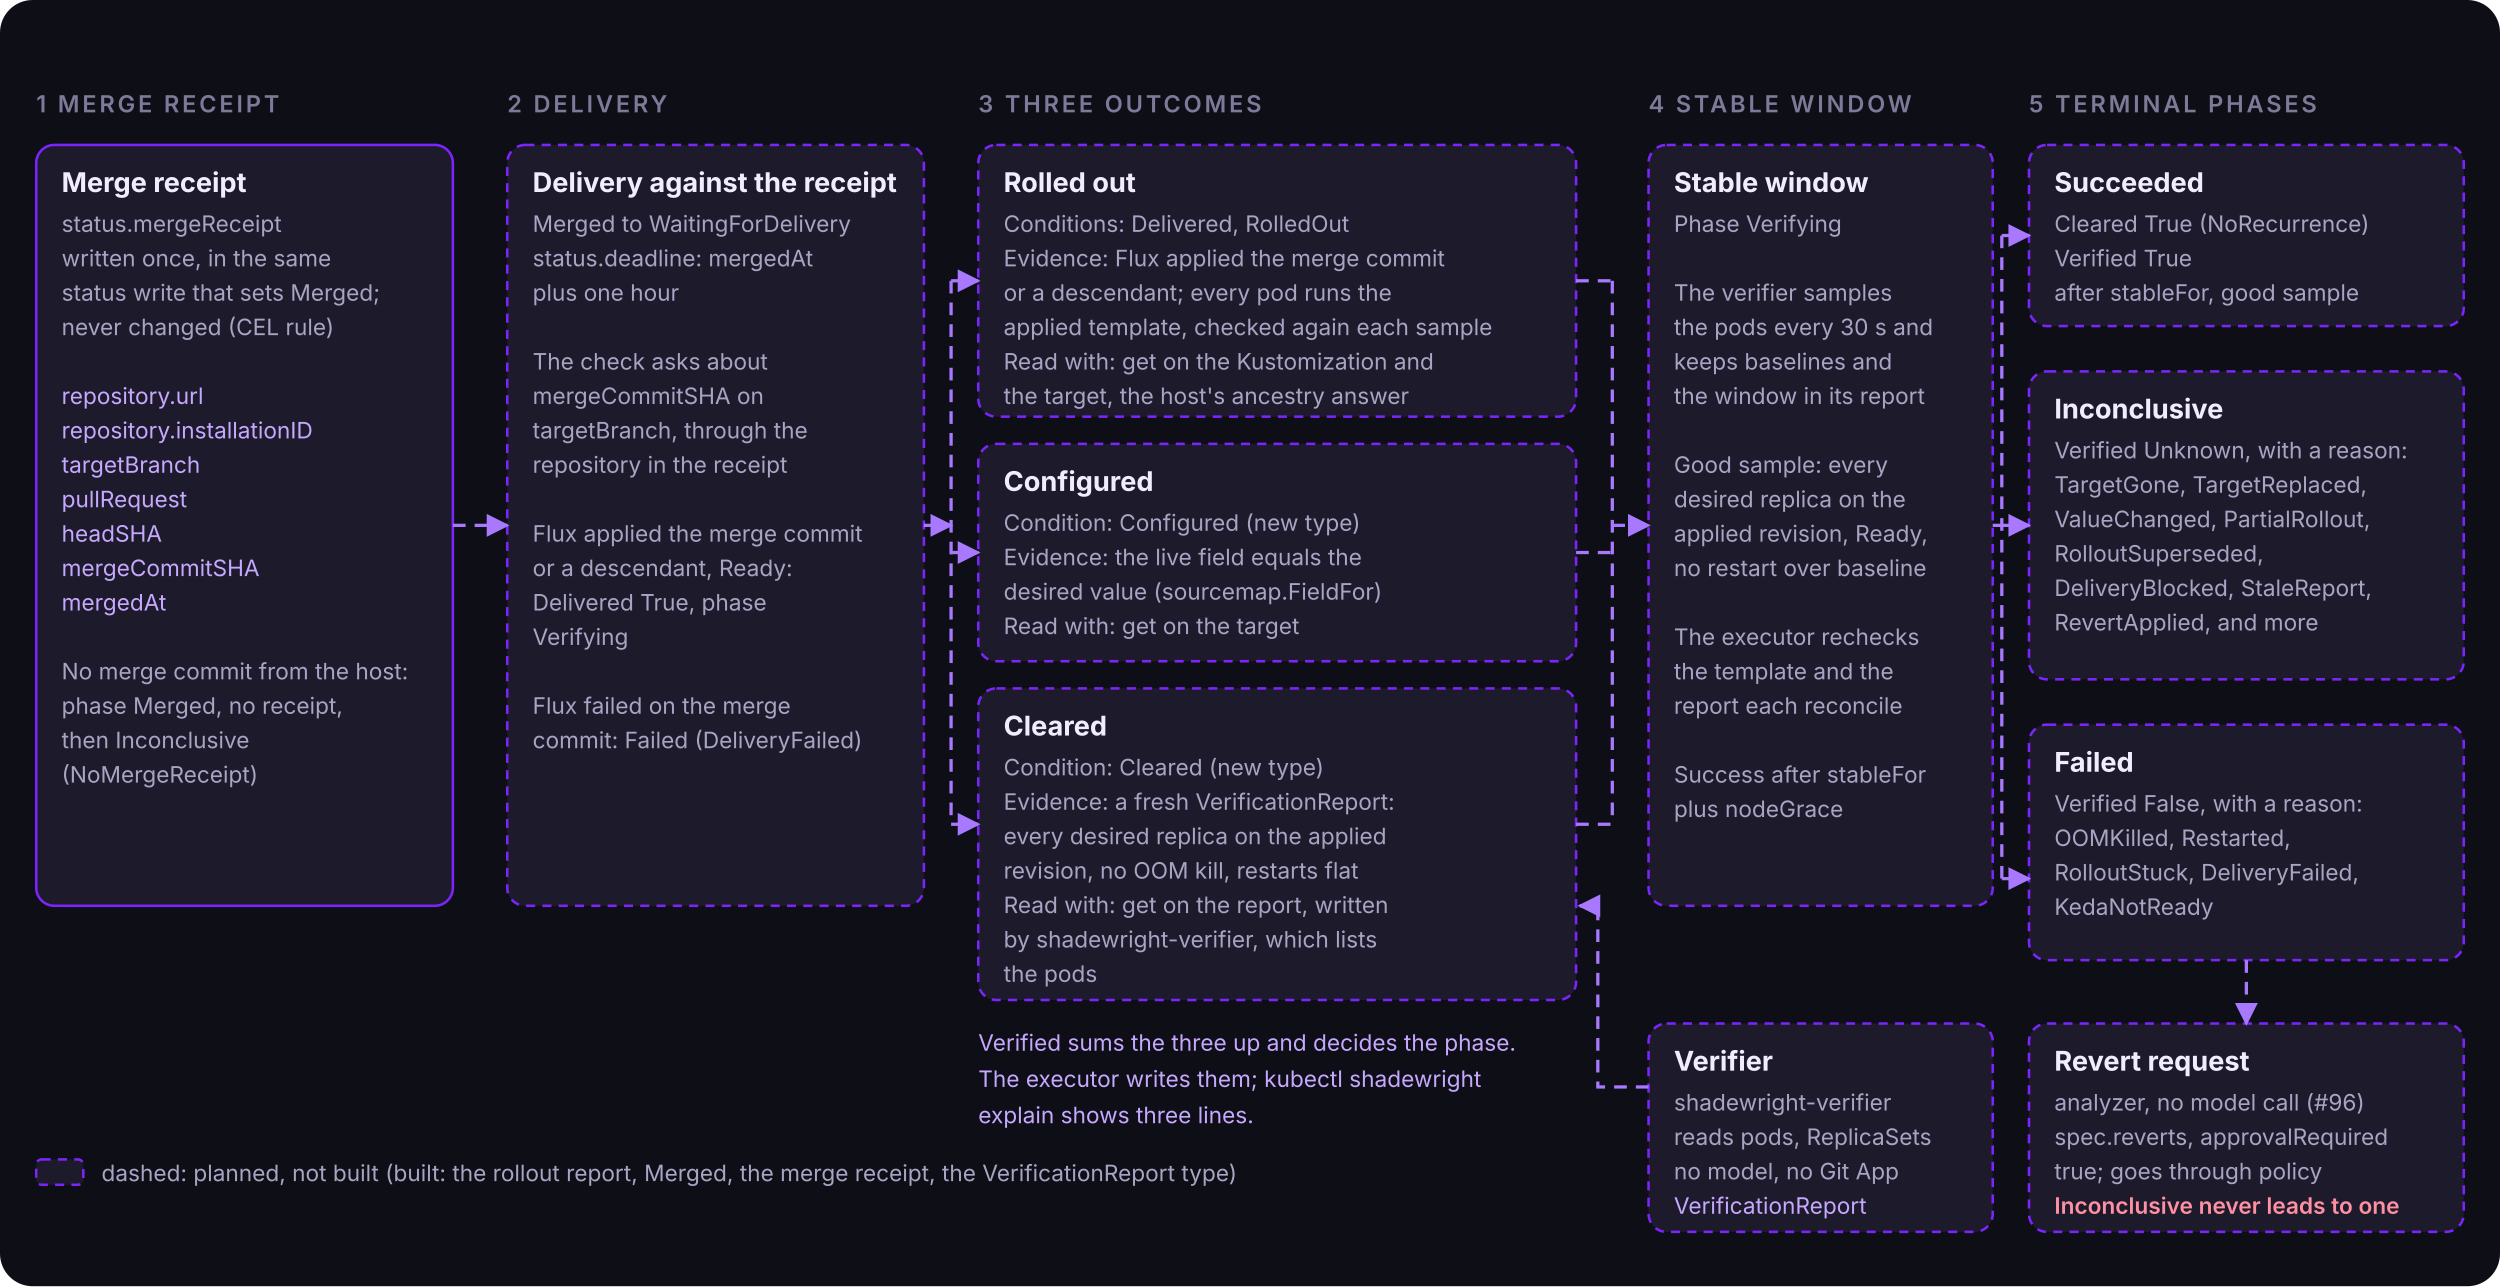
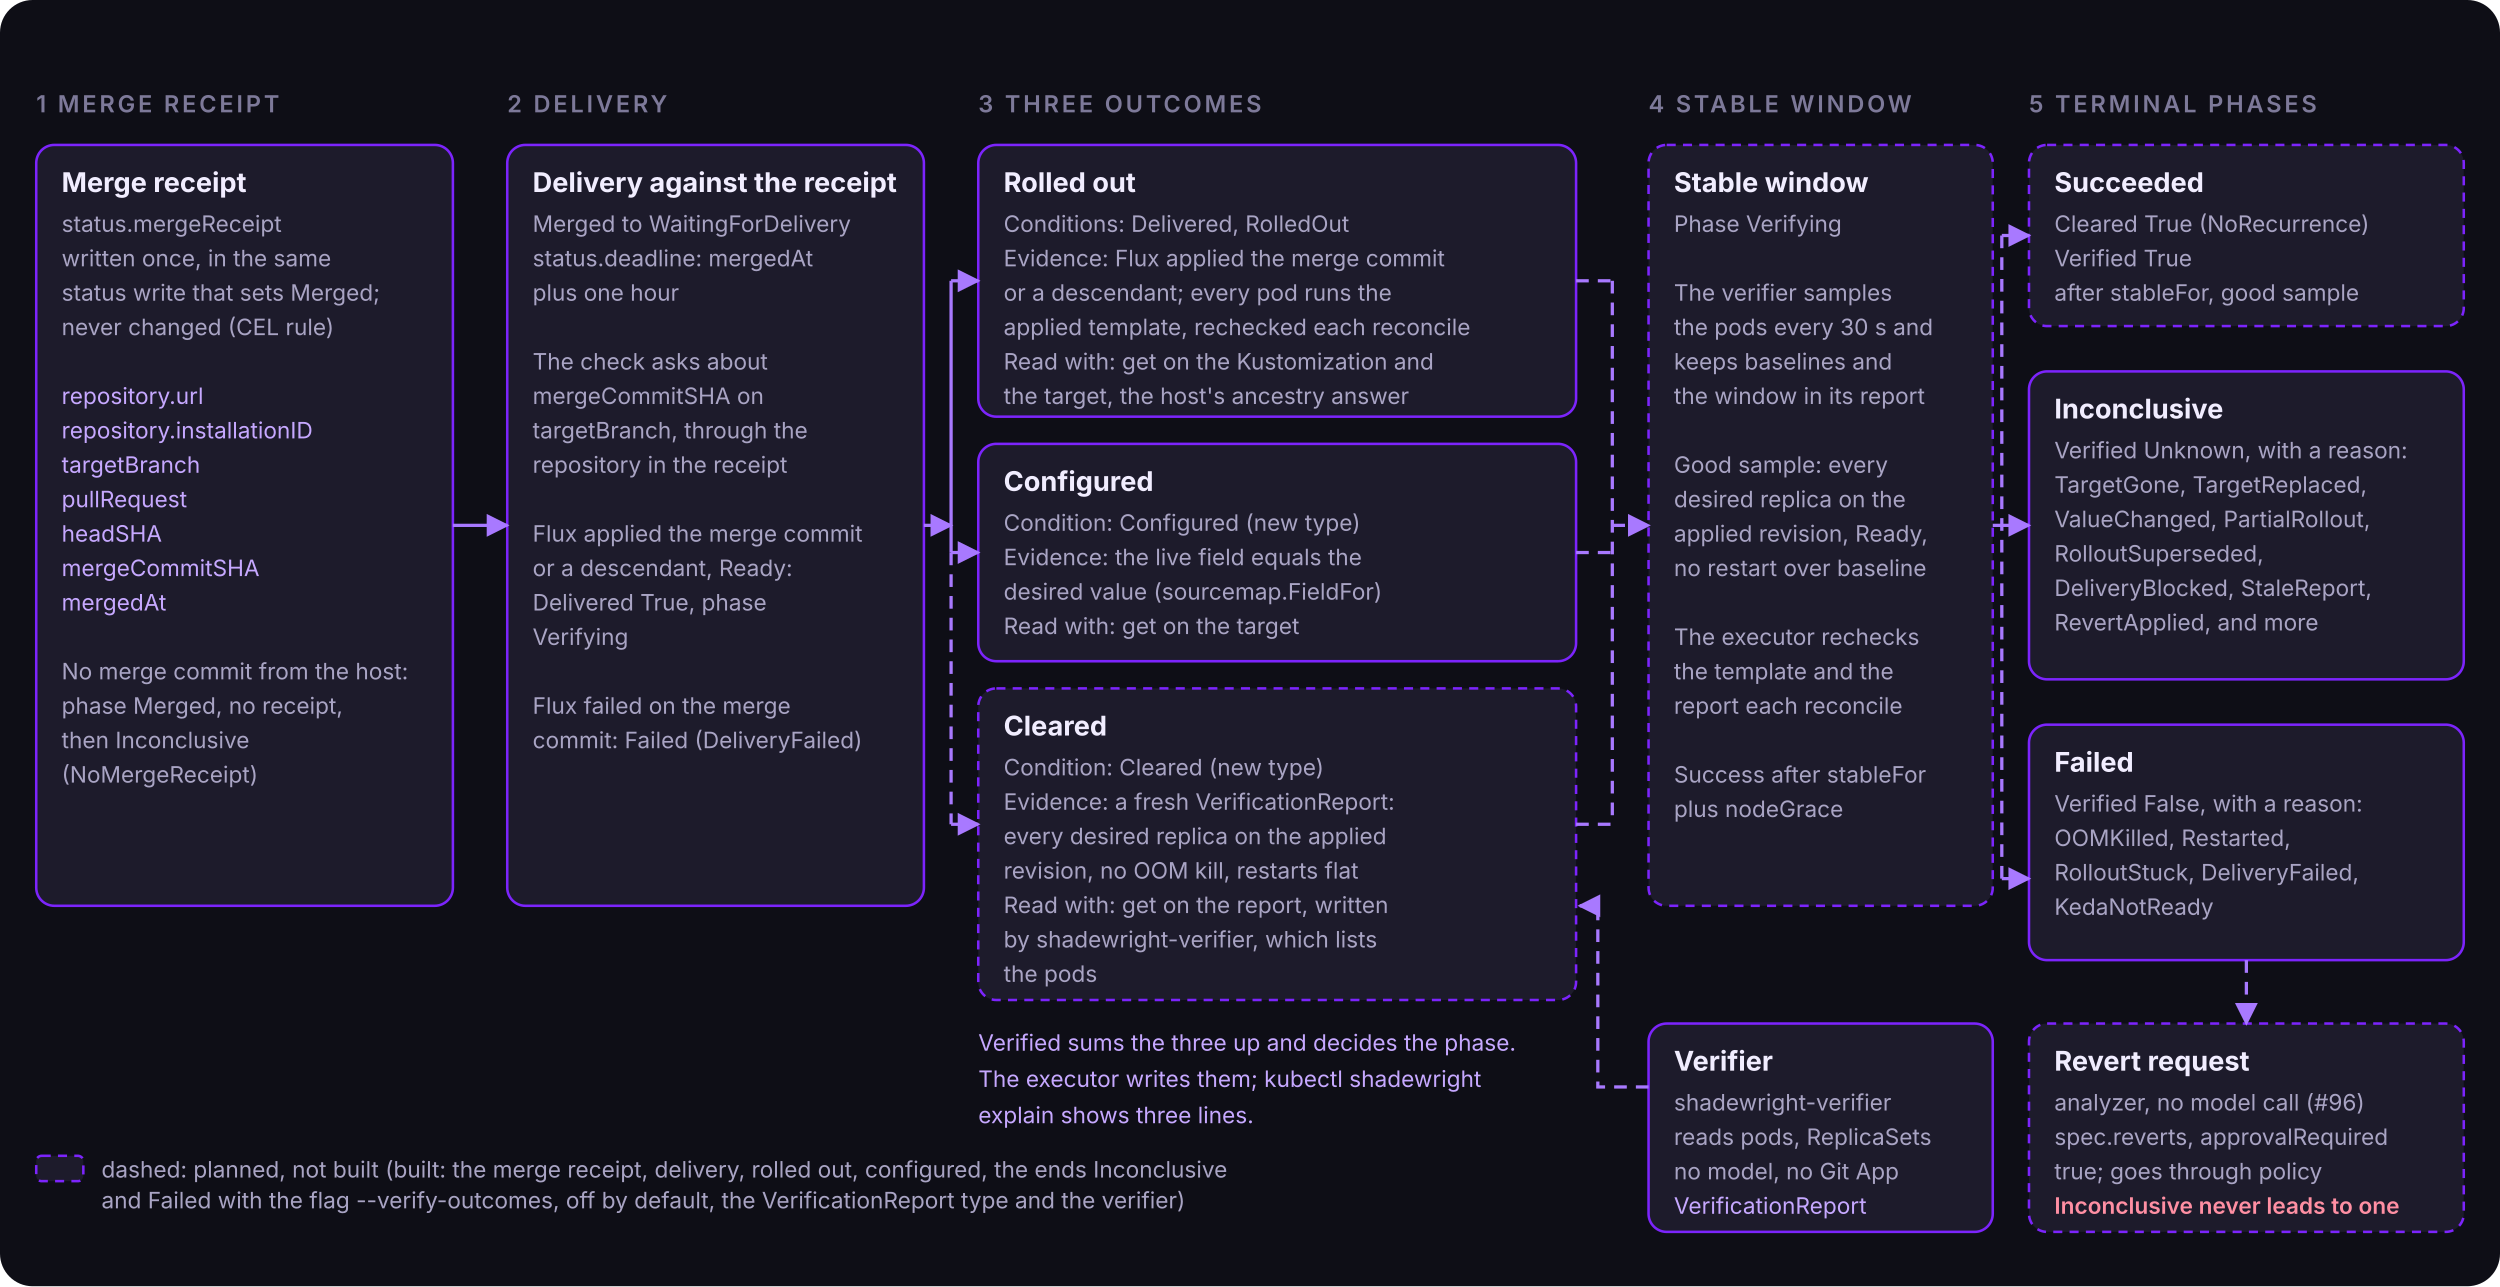
<svg xmlns="http://www.w3.org/2000/svg" viewBox="0 0 1380 710" role="img" aria-labelledby="t d" font-family="Inter, 'Segoe UI', system-ui, -apple-system, sans-serif">
  <defs>
    <marker id="a" viewBox="0 0 10 10" refX="9" refY="5" markerWidth="7" markerHeight="7" orient="auto-start-reverse">
      <path d="M0 0 10 5 0 10z" fill="#a879ff" />
    </marker>
    <style>
.pl{fill:#1d1b2b;stroke:#7c24fc;stroke-width:1.4;stroke-dasharray:5 4}
.bt{fill:#1d1b2b;stroke:#7c24fc;stroke-width:1.4}
.lanet{fill:#7d7999;font-size:13px;font-weight:600;letter-spacing:.12em}
.h{fill:#f1edff;font-size:15px;font-weight:650}
.s{fill:#a9a4c4;font-size:12.5px}
.lbl{fill:#c6a8ff;font-size:12.5px}
.no{fill:#ff8fa3;font-size:12.5px;font-weight:600}
.f{stroke:#a879ff;stroke-width:1.8;fill:none;stroke-dasharray:7 5}
+ .fb{stroke:#a879ff;stroke-width:1.8;fill:none}
</style>
  </defs>
  <rect width="1380" height="710" rx="18" fill="#0e0e16" />
  <text class="lanet" x="20" y="62">1  MERGE RECEIPT</text>
  <text class="lanet" x="280" y="62">2  DELIVERY</text>
  <text class="lanet" x="540" y="62">3  THREE OUTCOMES</text>
  <text class="lanet" x="910" y="62">4  STABLE WINDOW</text>
  <text class="lanet" x="1120" y="62">5  TERMINAL PHASES</text>
  <rect class="bt" x="20" y="80" width="230" height="420" rx="10" />
  <text class="h" x="34" y="106">Merge receipt</text>
  <text class="s" x="34" y="128">status.mergeReceipt</text>
  <text class="s" x="34" y="147">written once, in the same</text>
  <text class="s" x="34" y="166">status write that sets Merged;</text>
  <text class="s" x="34" y="185">never changed (CEL rule)</text>
  <text class="s" x="34" y="204" />
  <text class="lbl" x="34" y="223">repository.url</text>
  <text class="lbl" x="34" y="242">repository.installationID</text>
  <text class="lbl" x="34" y="261">targetBranch</text>
  <text class="lbl" x="34" y="280">pullRequest</text>
  <text class="lbl" x="34" y="299">headSHA</text>
  <text class="lbl" x="34" y="318">mergeCommitSHA</text>
  <text class="lbl" x="34" y="337">mergedAt</text>
  <text class="s" x="34" y="356" />
  <text class="s" x="34" y="375">No merge commit from the host:</text>
  <text class="s" x="34" y="394">phase Merged, no receipt,</text>
  <text class="s" x="34" y="413">then Inconclusive</text>
  <text class="s" x="34" y="432">(NoMergeReceipt)</text>
-   <rect class="pl" x="280" y="80" width="230" height="420" rx="10" />
+   <rect class="bt" x="280" y="80" width="230" height="420" rx="10" />
  <text class="h" x="294" y="106">Delivery against the receipt</text>
  <text class="s" x="294" y="128">Merged to WaitingForDelivery</text>
  <text class="s" x="294" y="147">status.deadline: mergedAt</text>
  <text class="s" x="294" y="166">plus one hour</text>
  <text class="s" x="294" y="185" />
  <text class="s" x="294" y="204">The check asks about</text>
  <text class="s" x="294" y="223">mergeCommitSHA on</text>
  <text class="s" x="294" y="242">targetBranch, through the</text>
  <text class="s" x="294" y="261">repository in the receipt</text>
  <text class="s" x="294" y="280" />
  <text class="s" x="294" y="299">Flux applied the merge commit</text>
  <text class="s" x="294" y="318">or a descendant, Ready:</text>
  <text class="s" x="294" y="337">Delivered True, phase</text>
  <text class="s" x="294" y="356">Verifying</text>
  <text class="s" x="294" y="375" />
  <text class="s" x="294" y="394">Flux failed on the merge</text>
  <text class="s" x="294" y="413">commit: Failed (DeliveryFailed)</text>
-   <rect class="pl" x="540" y="80" width="330" height="150" rx="10" />
+   <rect class="bt" x="540" y="80" width="330" height="150" rx="10" />
  <text class="h" x="554" y="106">Rolled out</text>
  <text class="s" x="554" y="128">Conditions: Delivered, RolledOut</text>
  <text class="s" x="554" y="147">Evidence: Flux applied the merge commit</text>
  <text class="s" x="554" y="166">or a descendant; every pod runs the</text>
-   <text class="s" x="554" y="185">applied template, checked again each sample</text>
+   <text class="s" x="554" y="185">applied template, rechecked each reconcile</text>
  <text class="s" x="554" y="204">Read with: get on the Kustomization and</text>
  <text class="s" x="554" y="223">the target, the host's ancestry answer</text>
-   <rect class="pl" x="540" y="245" width="330" height="120" rx="10" />
+   <rect class="bt" x="540" y="245" width="330" height="120" rx="10" />
  <text class="h" x="554" y="271">Configured</text>
  <text class="s" x="554" y="293">Condition: Configured (new type)</text>
  <text class="s" x="554" y="312">Evidence: the live field equals the</text>
  <text class="s" x="554" y="331">desired value (sourcemap.FieldFor)</text>
  <text class="s" x="554" y="350">Read with: get on the target</text>
  <rect class="pl" x="540" y="380" width="330" height="172" rx="10" />
  <text class="h" x="554" y="406">Cleared</text>
  <text class="s" x="554" y="428">Condition: Cleared (new type)</text>
  <text class="s" x="554" y="447">Evidence: a fresh VerificationReport:</text>
  <text class="s" x="554" y="466">every desired replica on the applied</text>
  <text class="s" x="554" y="485">revision, no OOM kill, restarts flat</text>
  <text class="s" x="554" y="504">Read with: get on the report, written</text>
  <text class="s" x="554" y="523">by shadewright-verifier, which lists</text>
  <text class="s" x="554" y="542">the pods</text>
  <text class="lbl" x="540" y="580">Verified sums the three up and decides the phase.</text>
  <text class="lbl" x="540" y="600">The executor writes them; kubectl shadewright</text>
  <text class="lbl" x="540" y="620">explain shows three lines.</text>
  <rect class="pl" x="910" y="80" width="190" height="420" rx="10" />
  <text class="h" x="924" y="106">Stable window</text>
  <text class="s" x="924" y="128">Phase Verifying</text>
  <text class="s" x="924" y="147" />
  <text class="s" x="924" y="166">The verifier samples</text>
  <text class="s" x="924" y="185">the pods every 30 s and</text>
  <text class="s" x="924" y="204">keeps baselines and</text>
  <text class="s" x="924" y="223">the window in its report</text>
  <text class="s" x="924" y="242" />
  <text class="s" x="924" y="261">Good sample: every</text>
  <text class="s" x="924" y="280">desired replica on the</text>
  <text class="s" x="924" y="299">applied revision, Ready,</text>
  <text class="s" x="924" y="318">no restart over baseline</text>
  <text class="s" x="924" y="337" />
  <text class="s" x="924" y="356">The executor rechecks</text>
  <text class="s" x="924" y="375">the template and the</text>
  <text class="s" x="924" y="394">report each reconcile</text>
  <text class="s" x="924" y="413" />
  <text class="s" x="924" y="432">Success after stableFor</text>
  <text class="s" x="924" y="451">plus nodeGrace</text>
  <rect class="pl" x="1120" y="80" width="240" height="100" rx="10" />
  <text class="h" x="1134" y="106">Succeeded</text>
  <text class="s" x="1134" y="128">Cleared True (NoRecurrence)</text>
  <text class="s" x="1134" y="147">Verified True</text>
  <text class="s" x="1134" y="166">after stableFor, good sample</text>
-   <rect class="pl" x="1120" y="205" width="240" height="170" rx="10" />
+   <rect class="bt" x="1120" y="205" width="240" height="170" rx="10" />
  <text class="h" x="1134" y="231">Inconclusive</text>
  <text class="s" x="1134" y="253">Verified Unknown, with a reason:</text>
  <text class="s" x="1134" y="272">TargetGone, TargetReplaced,</text>
  <text class="s" x="1134" y="291">ValueChanged, PartialRollout,</text>
  <text class="s" x="1134" y="310">RolloutSuperseded,</text>
  <text class="s" x="1134" y="329">DeliveryBlocked, StaleReport,</text>
  <text class="s" x="1134" y="348">RevertApplied, and more</text>
-   <rect class="pl" x="1120" y="400" width="240" height="130" rx="10" />
+   <rect class="bt" x="1120" y="400" width="240" height="130" rx="10" />
  <text class="h" x="1134" y="426">Failed</text>
  <text class="s" x="1134" y="448">Verified False, with a reason:</text>
  <text class="s" x="1134" y="467">OOMKilled, Restarted,</text>
  <text class="s" x="1134" y="486">RolloutStuck, DeliveryFailed,</text>
  <text class="s" x="1134" y="505">KedaNotReady</text>
  <rect class="pl" x="1120" y="565" width="240" height="115" rx="10" />
  <text class="h" x="1134" y="591">Revert request</text>
  <text class="s" x="1134" y="613">analyzer, no model call (#96)</text>
  <text class="s" x="1134" y="632">spec.reverts, approvalRequired</text>
  <text class="s" x="1134" y="651">true; goes through policy</text>
  <text class="no" x="1134" y="670">Inconclusive never leads to one</text>
-   <path class="f" d="M250 290H280" marker-end="url(#a)" />
-   <path class="f" d="M510 290H525" marker-end="url(#a)" />
-   <path class="f" d="M525 155V455" />
-   <path class="f" d="M525 155H540" marker-end="url(#a)" />
-   <path class="f" d="M525 305H540" marker-end="url(#a)" />
+   <path class="fb" d="M250 290H280" marker-end="url(#a)" />
+   <path class="fb" d="M510 290H525" marker-end="url(#a)" />
+   <path class="fb" d="M525 155V305" />
+   <path class="f" d="M525 305V455" />
+   <path class="fb" d="M525 155H540" marker-end="url(#a)" />
+   <path class="fb" d="M525 305H540" marker-end="url(#a)" />
  <path class="f" d="M525 455H540" marker-end="url(#a)" />
  <path class="f" d="M870 155H890M870 305H890M870 455H890" />
  <path class="f" d="M890 155V455" />
  <path class="f" d="M890 290H910" marker-end="url(#a)" />
  <path class="f" d="M1100 290H1105" />
  <path class="f" d="M1105 130V485" />
  <path class="f" d="M1105 130H1120" marker-end="url(#a)" />
  <path class="f" d="M1105 290H1120" marker-end="url(#a)" />
  <path class="f" d="M1105 485H1120" marker-end="url(#a)" />
  <path class="f" d="M1240 530V565" marker-end="url(#a)" />
-   <rect class="pl" x="910" y="565" width="190" height="115" rx="10" />
+   <rect class="bt" x="910" y="565" width="190" height="115" rx="10" />
  <text class="h" x="924" y="591">Verifier</text>
  <text class="s" x="924" y="613">shadewright-verifier</text>
  <text class="s" x="924" y="632">reads pods, ReplicaSets</text>
  <text class="s" x="924" y="651">no model, no Git App</text>
  <text class="lbl" x="924" y="670">VerificationReport</text>
  <path class="f" d="M910 600H882V500H872" marker-end="url(#a)" />
-   <rect class="pl" x="20" y="640" width="26" height="14" rx="3" />
-   <text class="s" x="56" y="652">dashed: planned, not built (built: the rollout report, Merged, the merge receipt, the VerificationReport type)</text>
+   <rect class="pl" x="20" y="638" width="26" height="14" rx="3" />
+   <text class="s" x="56" y="650">dashed: planned, not built (built: the merge receipt, delivery, rolled out, configured, the ends Inconclusive</text>
+   <text class="s" x="56" y="667">and Failed with the flag --verify-outcomes, off by default, the VerificationReport type and the verifier)</text>
</svg>
